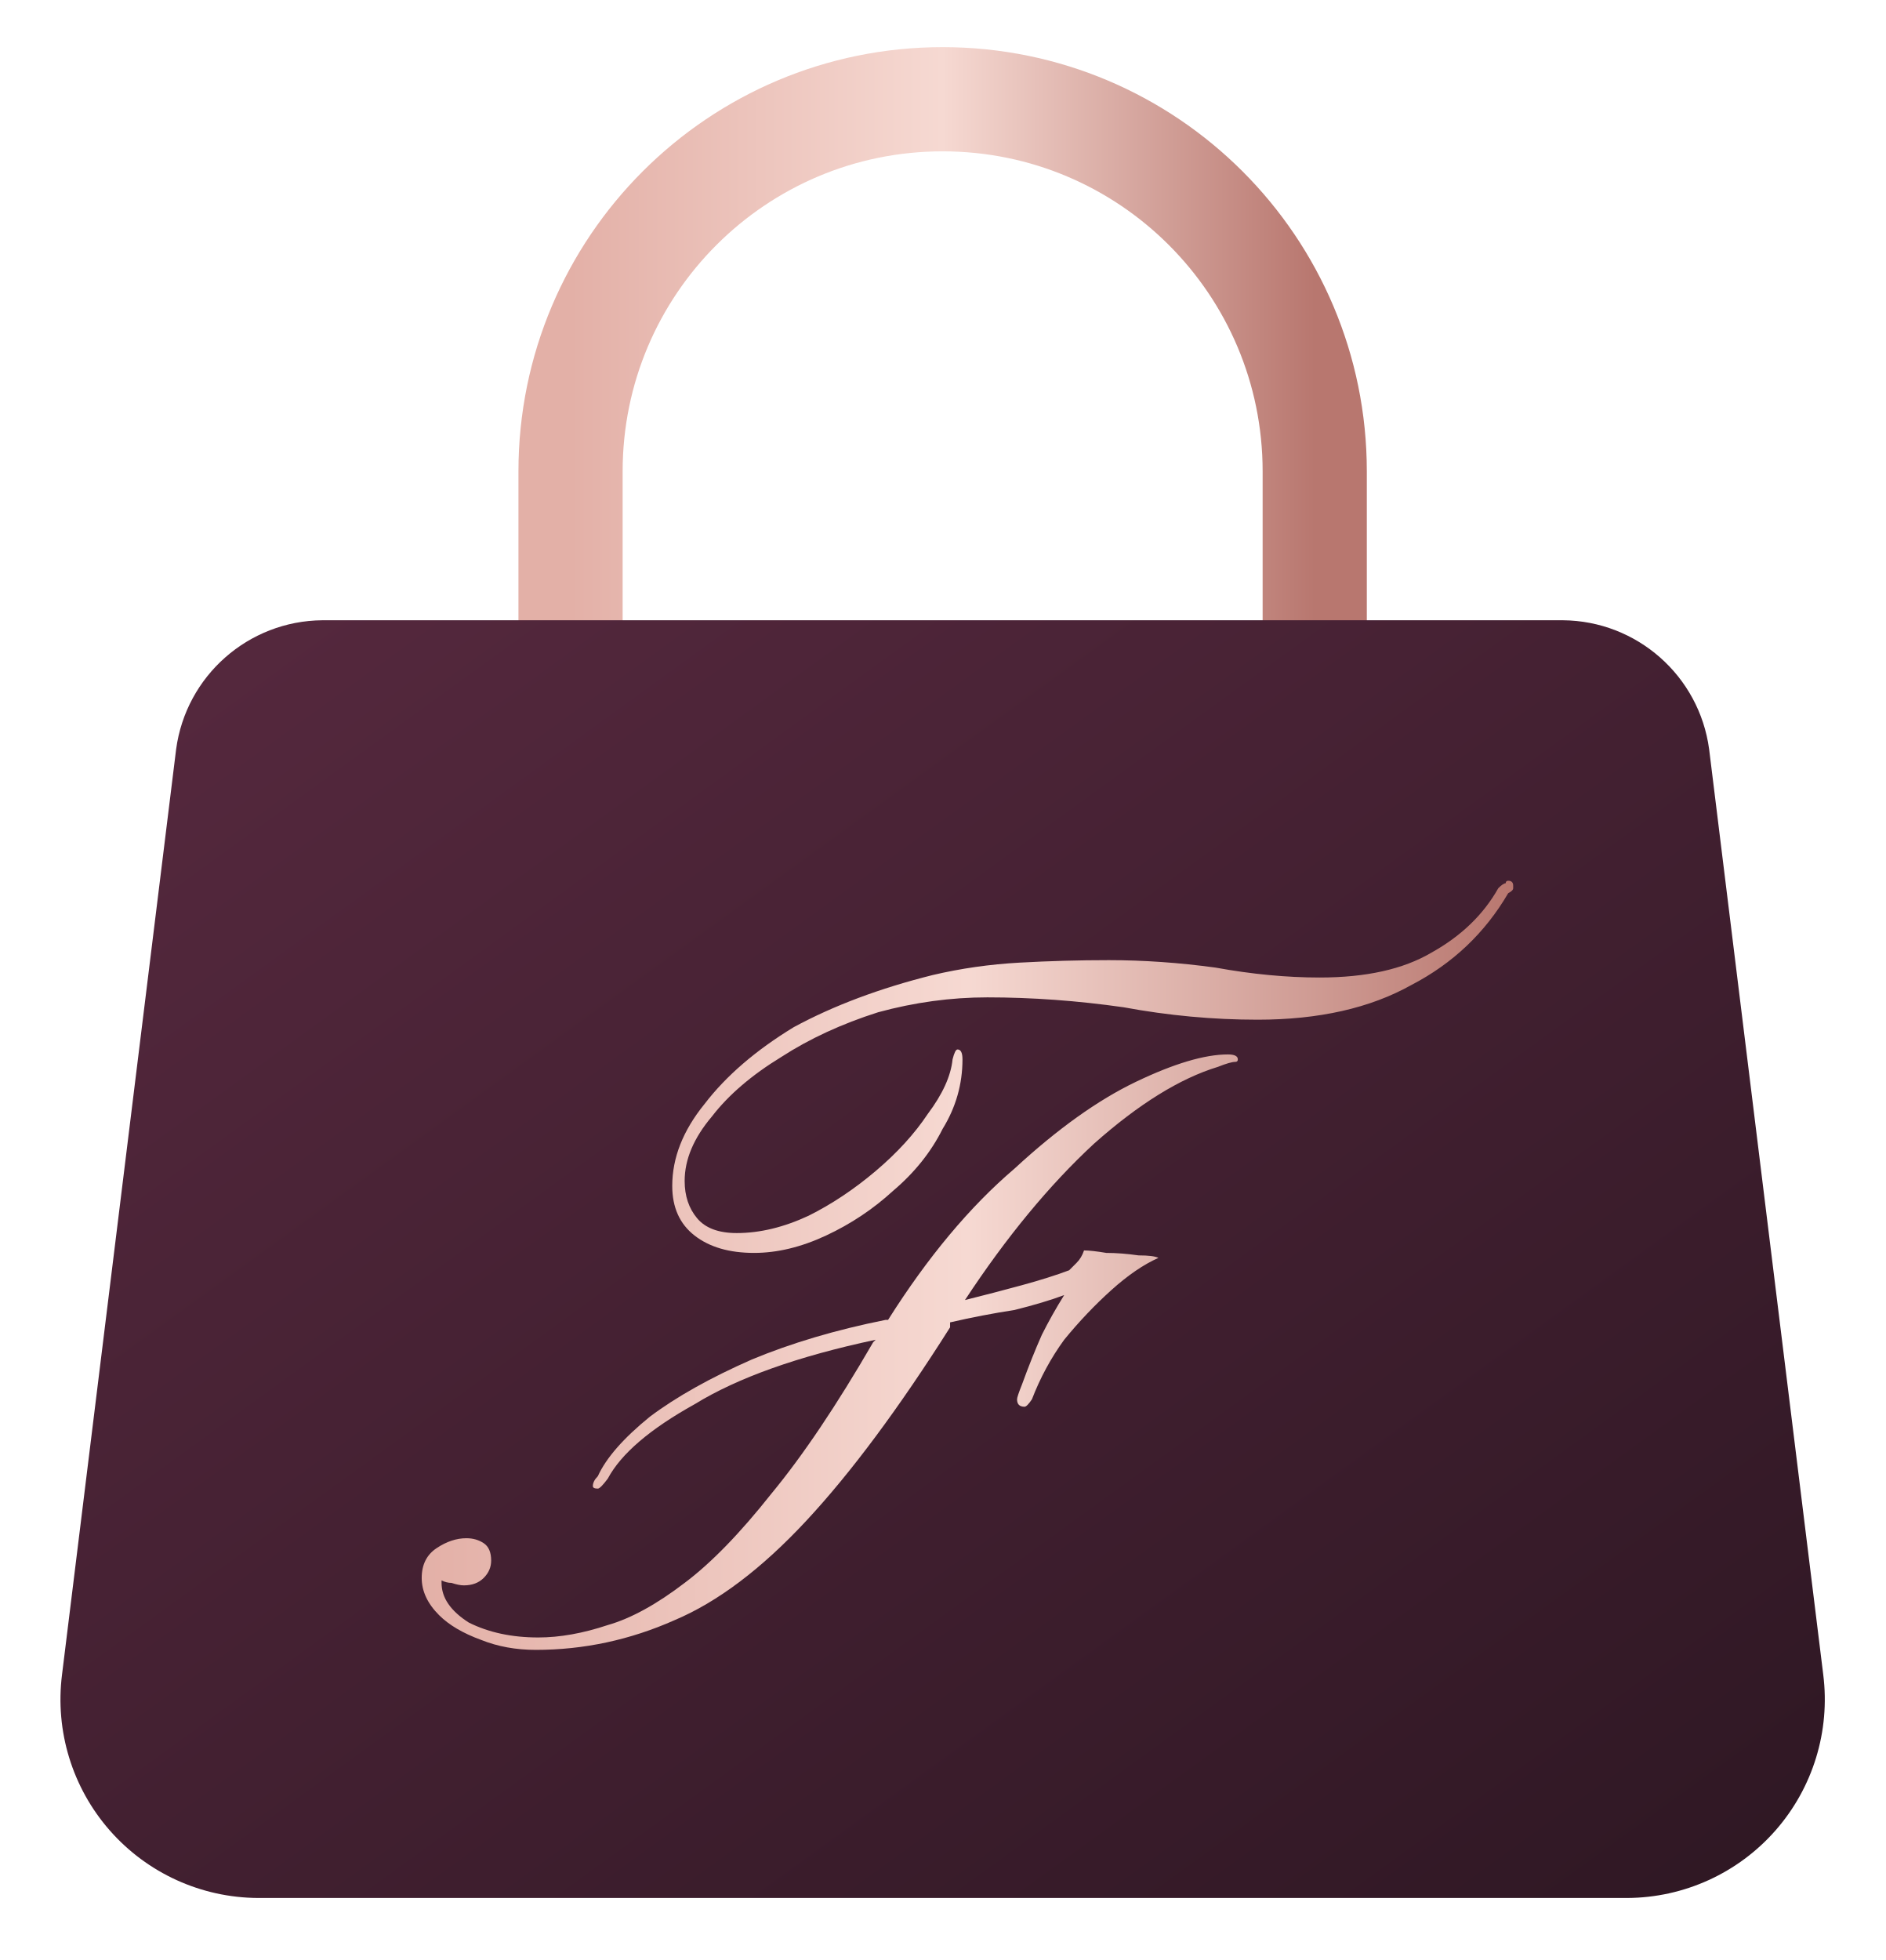
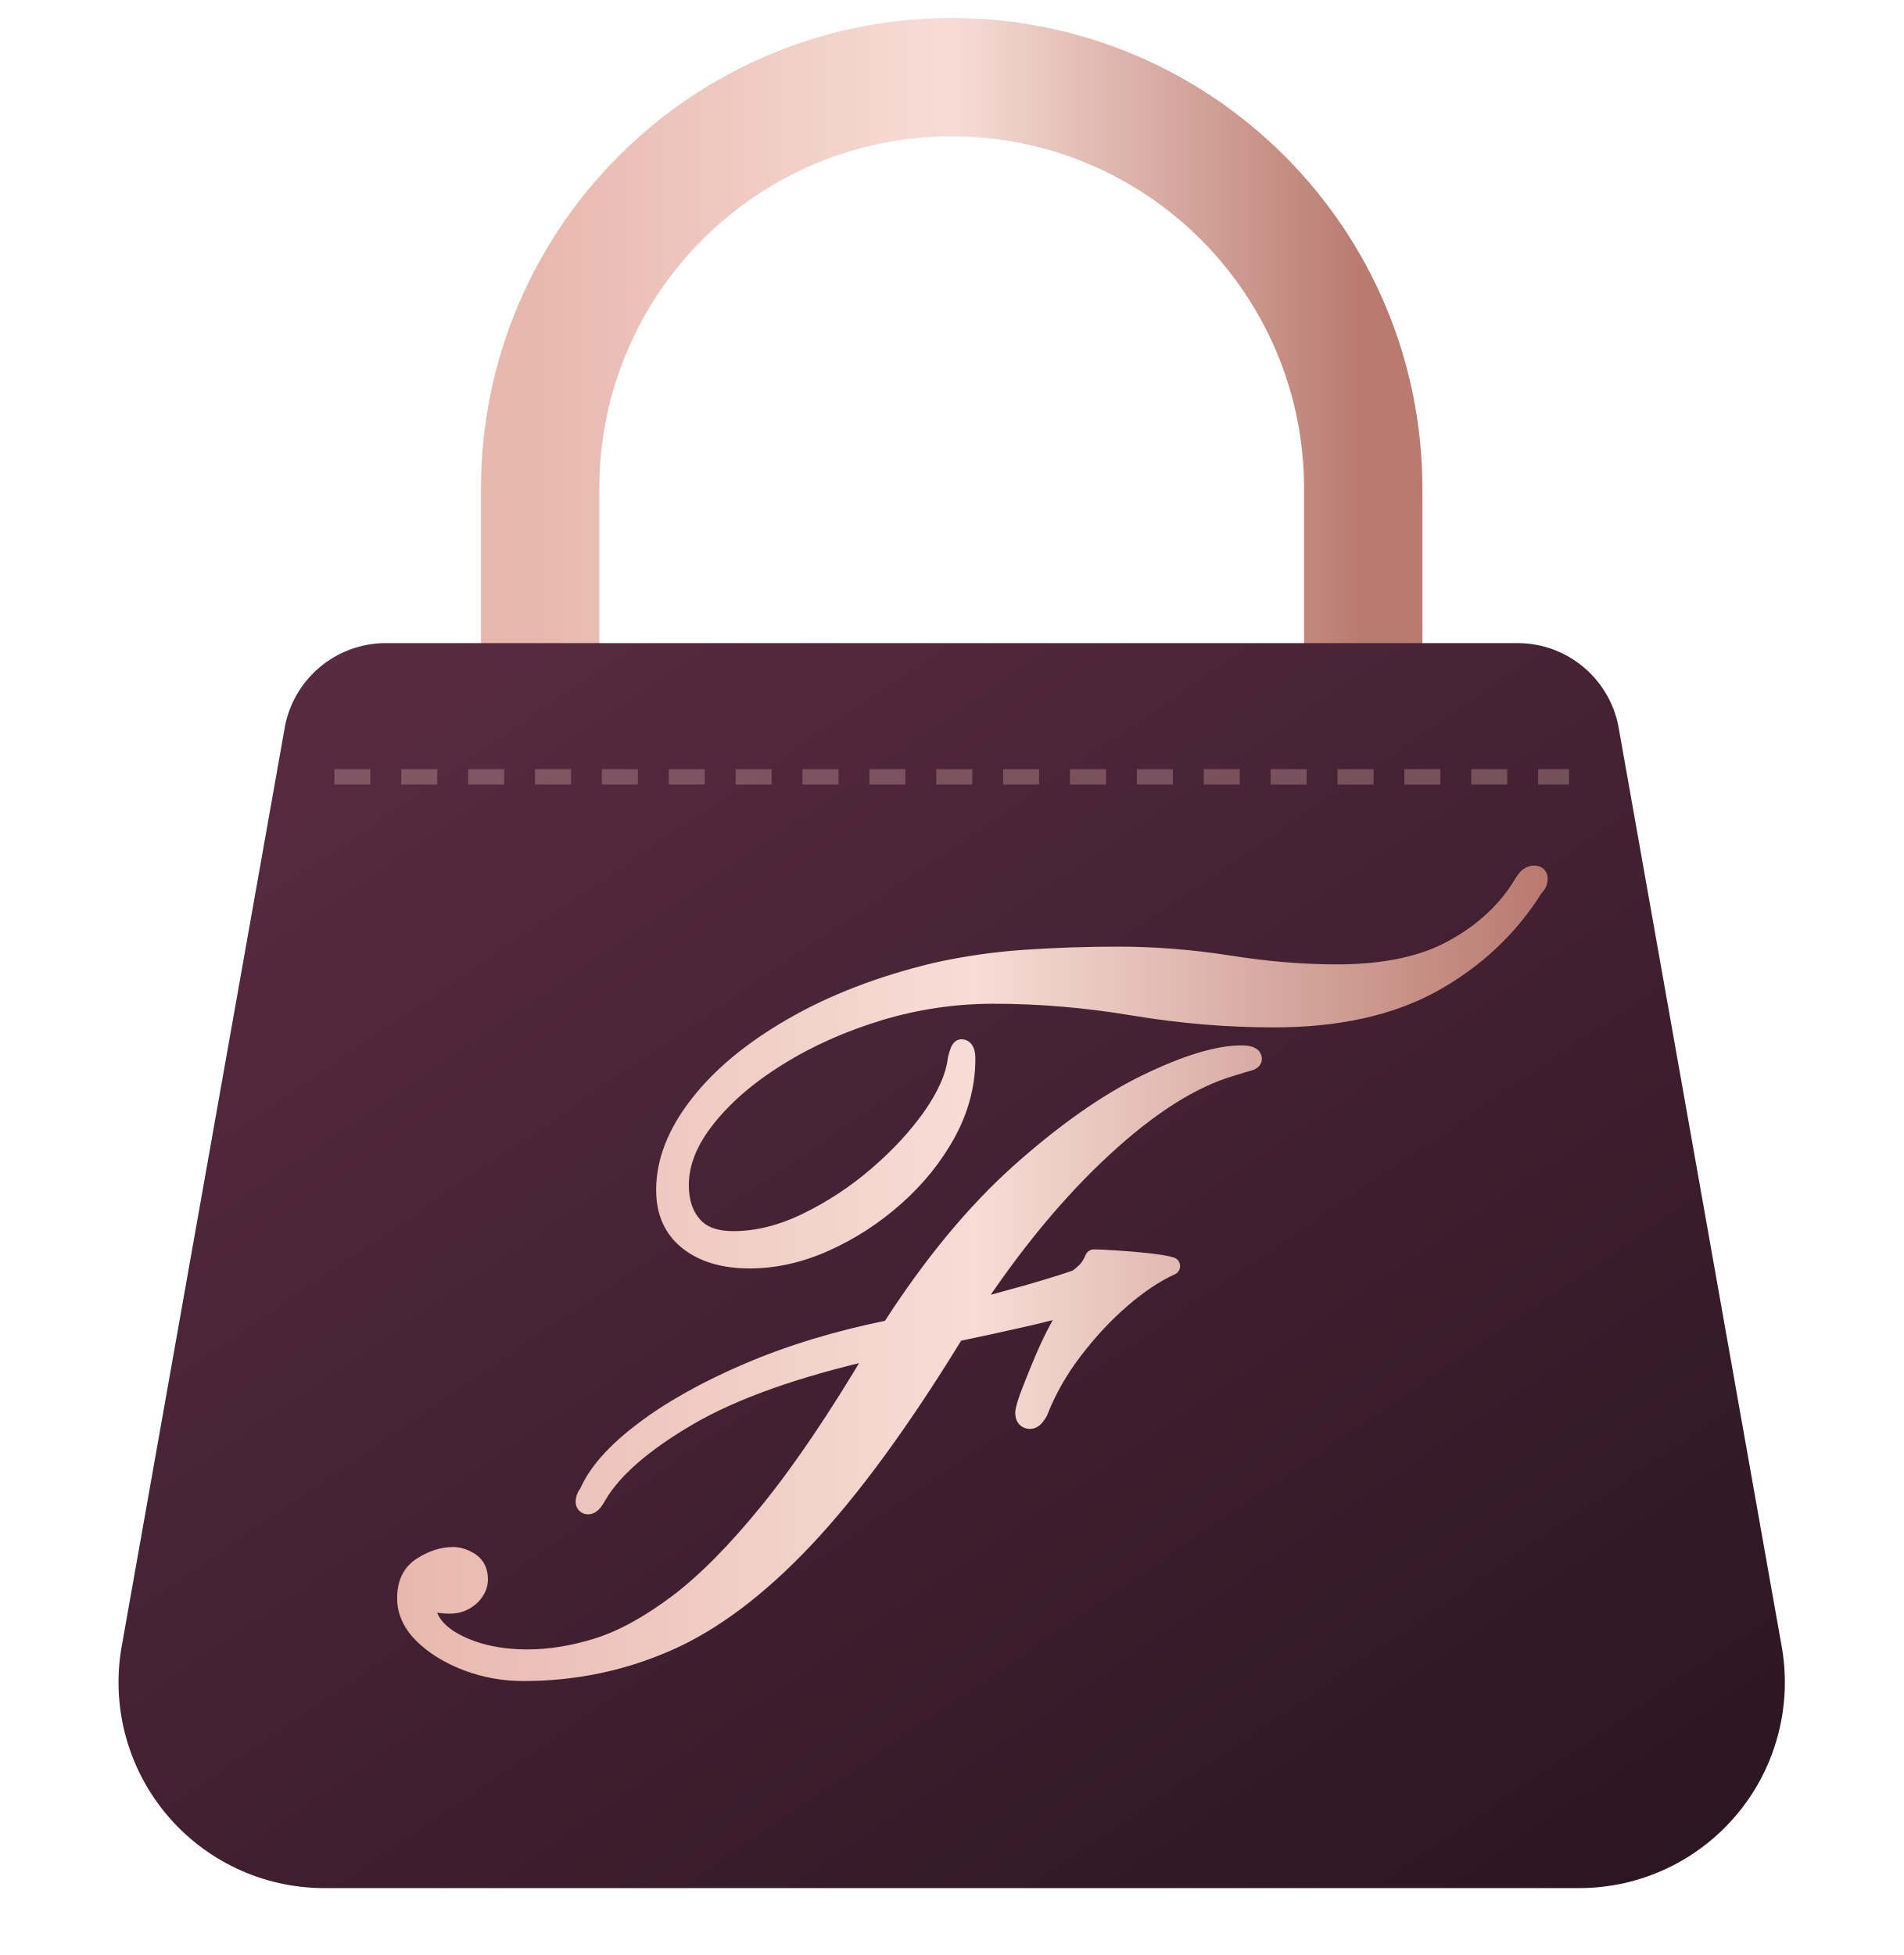
- <svg xmlns="http://www.w3.org/2000/svg" viewBox="12 15 76 79">
+ <svg xmlns="http://www.w3.org/2000/svg" viewBox="13 17 74 76">
  <defs>
-     <linearGradient id="g" x1="0" y1="0" x2="1" y2="0">
-       <stop offset="0" stop-color="#e3b0a7" />
-       <stop offset=".5" stop-color="#f6d9d2" />
-       <stop offset="1" stop-color="#b8776f" />
+     <linearGradient id="mg" x1="0" y1="0" x2="1" y2="0">
+       <stop offset="0" stop-color="#e8b8ae" />
+       <stop offset=".5" stop-color="#f7ddd6" />
+       <stop offset="1" stop-color="#b97a70" />
    </linearGradient>
-     <linearGradient id="b" x1="0" y1="0" x2="1" y2="1">
-       <stop offset="0" stop-color="#57293f" />
-       <stop offset="1" stop-color="#2e1723" />
+     <linearGradient id="mb" x1="0" y1="0" x2=".9" y2="1">
+       <stop offset="0" stop-color="#5c2c44" />
+       <stop offset="1" stop-color="#2c1621" />
    </linearGradient>
  </defs>
-   <path d="M35 42v-8a15 15 0 0 1 30 0v8" fill="none" stroke="url(#g)" stroke-width="4.2" stroke-linecap="round" />
-   <path d="M25 40h50a6 6 0 0 1 5.9 5.2l4.6 37.3A8 8 0 0 1 77.6 91.5H22.4a8 8 0 0 1-7.9-9l4.6-37.3A6 6 0 0 1 25 40z" fill="url(#b)" />
-   <path d="M42.4 65.5L42.4 65.5Q40.9 65.5 40 64.8Q39.1 64.1 39.1 62.8L39.1 62.8Q39.1 61.1 40.4 59.5Q41.7 57.8 44 56.4Q46.4 55.1 49.6 54.3L49.6 54.3Q51.3 53.9 53.1 53.8Q54.9 53.7 56.7 53.7L56.7 53.7Q58.8 53.7 61 54Q63.2 54.4 65.2 54.4L65.2 54.4Q68 54.4 69.7 53.4Q71.5 52.4 72.4 50.8L72.4 50.8Q72.6 50.6 72.7 50.6Q72.7 50.5 72.8 50.5L72.8 50.5Q73 50.5 73 50.7L73 50.7Q73 50.7 73 50.8Q73 50.9 72.8 51L72.8 51Q71.4 53.4 68.9 54.7Q66.4 56.1 62.7 56.1L62.7 56.1Q60 56.1 57.3 55.6Q54.5 55.2 51.8 55.2L51.8 55.2Q49.6 55.2 47.4 55.8Q45.2 56.5 43.5 57.6Q41.7 58.7 40.7 60Q39.6 61.3 39.6 62.6L39.6 62.6Q39.6 63.5 40.1 64.1Q40.6 64.7 41.7 64.7L41.7 64.7Q43.1 64.7 44.6 64Q46 63.3 47.3 62.2Q48.6 61.1 49.4 59.9Q50.3 58.7 50.4 57.7L50.4 57.7Q50.5 57.3 50.6 57.3L50.6 57.3Q50.8 57.3 50.8 57.7L50.8 57.7Q50.8 59.2 50 60.5Q49.3 61.9 48 63Q46.8 64.1 45.3 64.8Q43.8 65.5 42.4 65.5ZM33.6 81.5L33.6 81.5Q32.4 81.5 31.4 81.1Q30.3 80.7 29.7 80.1Q29 79.4 29 78.6L29 78.6Q29 77.8 29.6 77.4Q30.2 77 30.8 77L30.8 77Q31.2 77 31.5 77.2Q31.8 77.4 31.8 77.9L31.8 77.9Q31.8 78.3 31.5 78.6Q31.2 78.9 30.7 78.9L30.7 78.9Q30.5 78.9 30.2 78.8Q30 78.8 29.8 78.7L29.8 78.7L29.8 78.8Q29.8 79.7 30.9 80.4Q32.1 81 33.7 81L33.7 81Q35 81 36.5 80.5Q37.9 80.1 39.6 78.8Q41.2 77.6 43.1 75.2Q45 72.9 47.2 69.1L47.2 69.1Q47.2 69.1 47.3 69L47.3 69Q42.6 70 40 71.6Q37.3 73.1 36.5 74.6L36.5 74.6Q36.2 75 36.1 75L36.1 75Q35.9 75 35.9 74.9L35.9 74.9Q35.9 74.7 36.1 74.5L36.1 74.5Q36.6 73.4 38.2 72.1Q39.8 70.9 42.3 69.8Q44.7 68.8 47.7 68.2L47.7 68.2Q47.8 68.2 47.8 68.2L47.8 68.2Q50.2 64.4 52.9 62.1Q55.5 59.7 57.8 58.6Q60.1 57.5 61.5 57.5L61.5 57.5Q61.9 57.5 61.9 57.7L61.9 57.7Q61.9 57.8 61.8 57.8Q61.6 57.8 61.1 58L61.1 58Q58.8 58.7 56.1 61.1Q53.4 63.6 50.9 67.4L50.9 67.4Q52.1 67.1 53.2 66.8Q54.3 66.5 55.1 66.2L55.1 66.2Q55.2 66.1 55.4 65.9Q55.6 65.7 55.7 65.4L55.7 65.4Q56 65.4 56.6 65.5Q57.2 65.5 57.9 65.6Q58.5 65.6 58.7 65.7L58.7 65.7Q57.8 66.1 56.8 67Q55.8 67.9 54.9 69Q54.1 70.1 53.6 71.4L53.6 71.4Q53.4 71.7 53.3 71.7L53.3 71.7Q53 71.7 53 71.4L53 71.4Q53 71.3 53.2 70.8L53.2 70.8Q53.6 69.7 54 68.8Q54.4 68 54.9 67.2L54.9 67.2Q54.1 67.5 52.9 67.8Q51.6 68 50.3 68.3L50.3 68.3L50.3 68.5Q47.2 73.4 44.5 76.3Q41.8 79.2 39.2 80.3Q36.5 81.5 33.6 81.5Z" fill="url(#g)" />
+   <path d="M34 43.5V36A16 16 0 0 1 66 36V43.5" fill="none" stroke="url(#mg)" stroke-width="4.6" stroke-linecap="round" />
+   <path d="M28 42H72A4 4 0 0 1 75.95 45.4L82.25 80.9A8 8 0 0 1 74.4 90.4H25.6A8 8 0 0 1 17.75 80.9L24.05 45.4A4 4 0 0 1 28 42Z" fill="url(#mb)" />
+   <path d="M26 47.2H74" stroke="#f0c9c1" stroke-opacity="0.28" stroke-width=".6" stroke-dasharray="1.4 1.2" />
+   <path d="M42.15 65.96L42.15 65.96Q40.65 65.96 39.76 65.26Q38.86 64.56 38.86 63.26L38.86 63.26Q38.86 61.61 40.15 59.95Q41.44 58.28 43.8 56.92Q46.17 55.55 49.35 54.78L49.35 54.78Q51.09 54.39 52.88 54.27Q54.67 54.15 56.46 54.15L56.46 54.15Q58.58 54.15 60.77 54.49Q62.95 54.84 64.98 54.84L64.98 54.84Q67.8 54.84 69.55 53.85Q71.3 52.87 72.21 51.34L72.21 51.34Q72.36 51.1 72.46 51.05Q72.56 51 72.64 51L72.64 51Q72.82 51 72.82 51.14L72.82 51.14Q72.82 51.22 72.8 51.3Q72.78 51.37 72.64 51.53L72.64 51.53Q71.18 53.85 68.71 55.22Q66.24 56.59 62.52 56.59L62.52 56.59Q59.81 56.59 57.06 56.13Q54.31 55.67 51.62 55.67L51.62 55.67Q49.37 55.67 47.2 56.32Q45.02 56.98 43.27 58.07Q41.52 59.15 40.48 60.46Q39.43 61.77 39.43 63.07L39.43 63.07Q39.43 64.03 39.94 64.62Q40.44 65.21 41.52 65.21L41.52 65.21Q42.9 65.21 44.36 64.5Q45.83 63.79 47.11 62.69Q48.39 61.59 49.24 60.38Q50.08 59.17 50.2 58.16L50.2 58.16Q50.3 57.75 50.38 57.75L50.38 57.75Q50.57 57.75 50.57 58.16L50.57 58.16Q50.57 59.64 49.82 61.03Q49.06 62.42 47.81 63.53Q46.56 64.64 45.08 65.3Q43.61 65.96 42.15 65.96ZM33.35 82L33.35 82Q32.21 82 31.17 81.61Q30.12 81.21 29.45 80.56Q28.79 79.91 28.79 79.13L28.79 79.13Q28.79 78.26 29.4 77.88Q30.01 77.49 30.62 77.49L30.62 77.49Q30.95 77.49 31.29 77.71Q31.62 77.93 31.62 78.4L31.62 78.4Q31.62 78.77 31.29 79.08Q30.95 79.38 30.5 79.38L30.5 79.38Q30.24 79.38 30.01 79.34Q29.77 79.3 29.57 79.19L29.57 79.19L29.57 79.28Q29.57 80.25 30.72 80.86Q31.88 81.47 33.51 81.47L33.51 81.47Q34.83 81.47 36.26 81.02Q37.7 80.56 39.35 79.32Q40.99 78.08 42.89 75.74Q44.79 73.4 47.03 69.62L47.03 69.62Q47.03 69.6 47.13 69.46L47.13 69.46Q42.39 70.53 39.76 72.07Q37.13 73.61 36.24 75.13L36.24 75.13Q36.03 75.52 35.87 75.52L35.87 75.52Q35.73 75.52 35.73 75.37L35.73 75.37Q35.73 75.21 35.87 75.03L35.87 75.03Q36.38 73.85 38.01 72.62Q39.63 71.39 42.08 70.34Q44.53 69.29 47.52 68.68L47.52 68.68Q47.58 68.68 47.62 68.66L47.62 68.66Q50.02 64.92 52.66 62.56Q55.3 60.21 57.6 59.1Q59.9 57.99 61.26 57.99L61.26 57.99Q61.71 57.99 61.71 58.16L61.71 58.16Q61.71 58.24 61.56 58.28Q61.4 58.32 60.89 58.48L60.89 58.48Q58.58 59.15 55.89 61.64Q53.19 64.13 50.71 67.91L50.71 67.91Q51.93 67.59 53.03 67.28Q54.14 66.96 54.86 66.71L54.86 66.71Q55.04 66.59 55.22 66.41Q55.4 66.23 55.53 65.92L55.53 65.92Q55.77 65.92 56.4 65.96Q57.03 66 57.66 66.07Q58.29 66.14 58.53 66.22L58.53 66.22Q57.62 66.63 56.62 67.49Q55.61 68.36 54.75 69.49Q53.88 70.62 53.39 71.88L53.39 71.88Q53.21 72.2 53.05 72.2L53.05 72.2Q52.82 72.2 52.82 71.92L52.82 71.92Q52.82 71.8 52.98 71.33L52.98 71.33Q53.43 70.15 53.81 69.32Q54.2 68.48 54.69 67.73L54.69 67.73Q53.9 67.99 52.67 68.26Q51.44 68.54 50.14 68.81L50.14 68.81L50.06 68.95Q46.99 73.95 44.31 76.8Q41.62 79.66 38.97 80.83Q36.32 82 33.35 82Z" fill="url(#mg)" stroke="url(#mg)" stroke-width=".7" stroke-linejoin="round" />
</svg>
